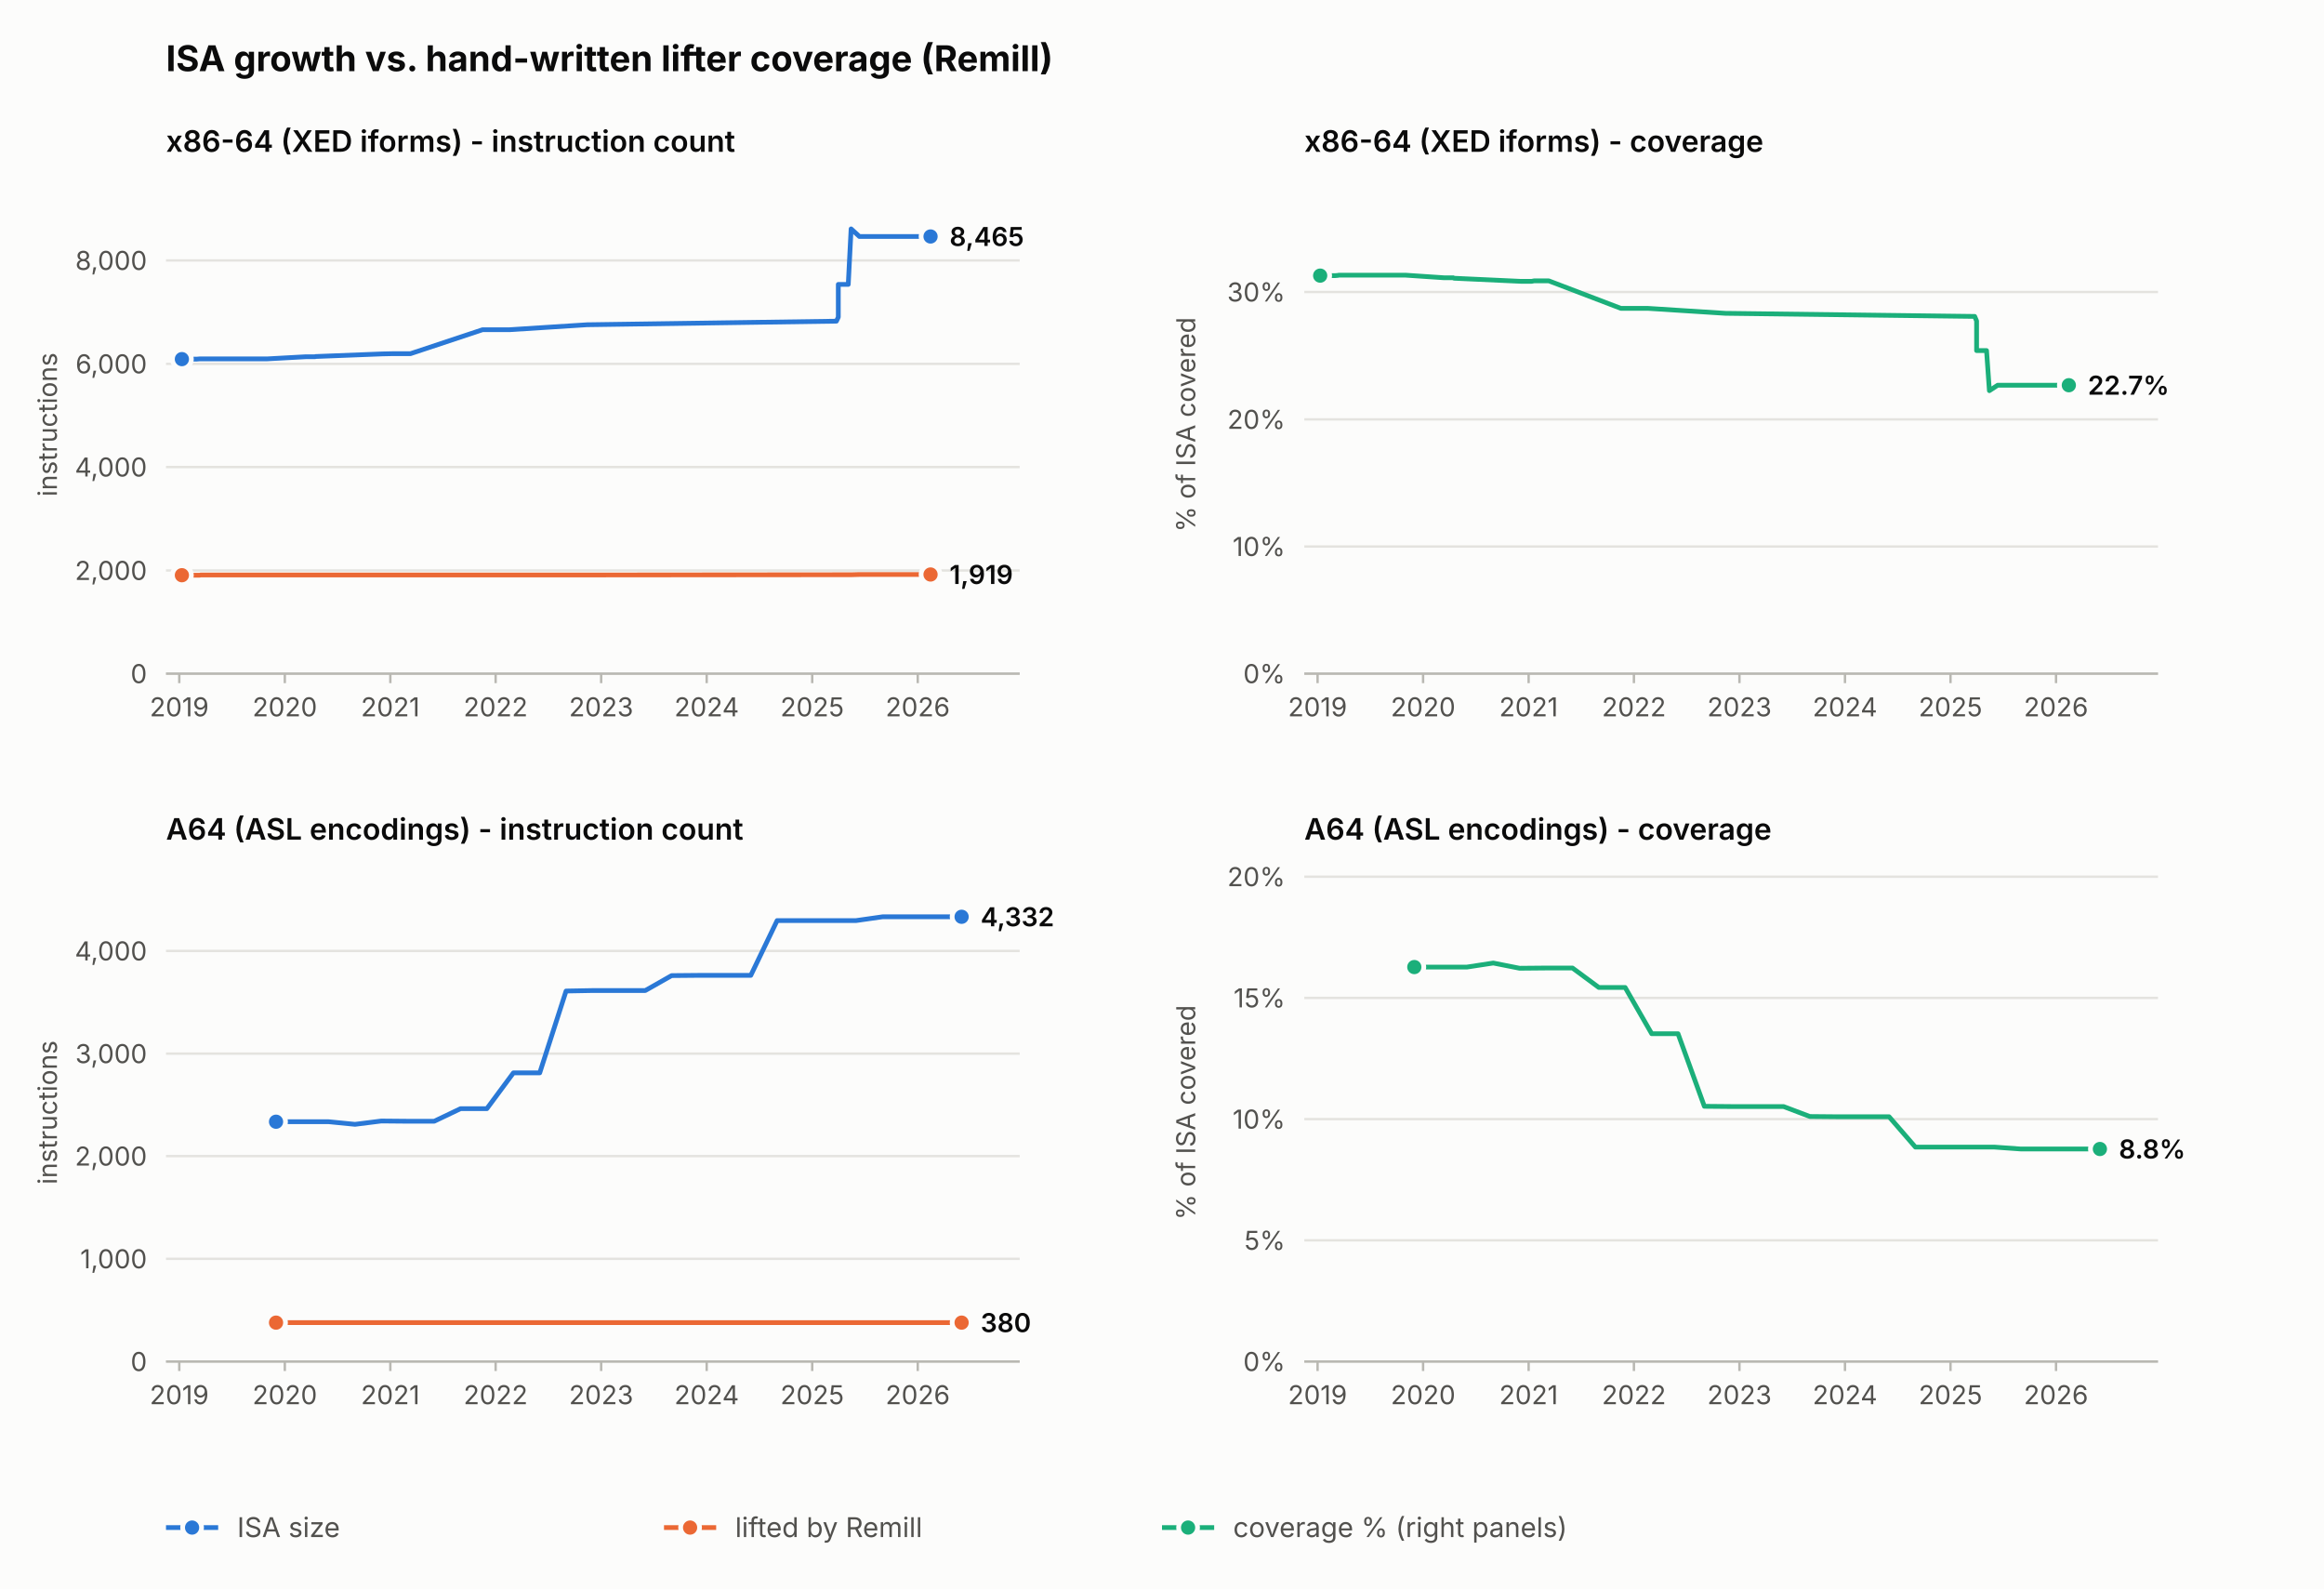
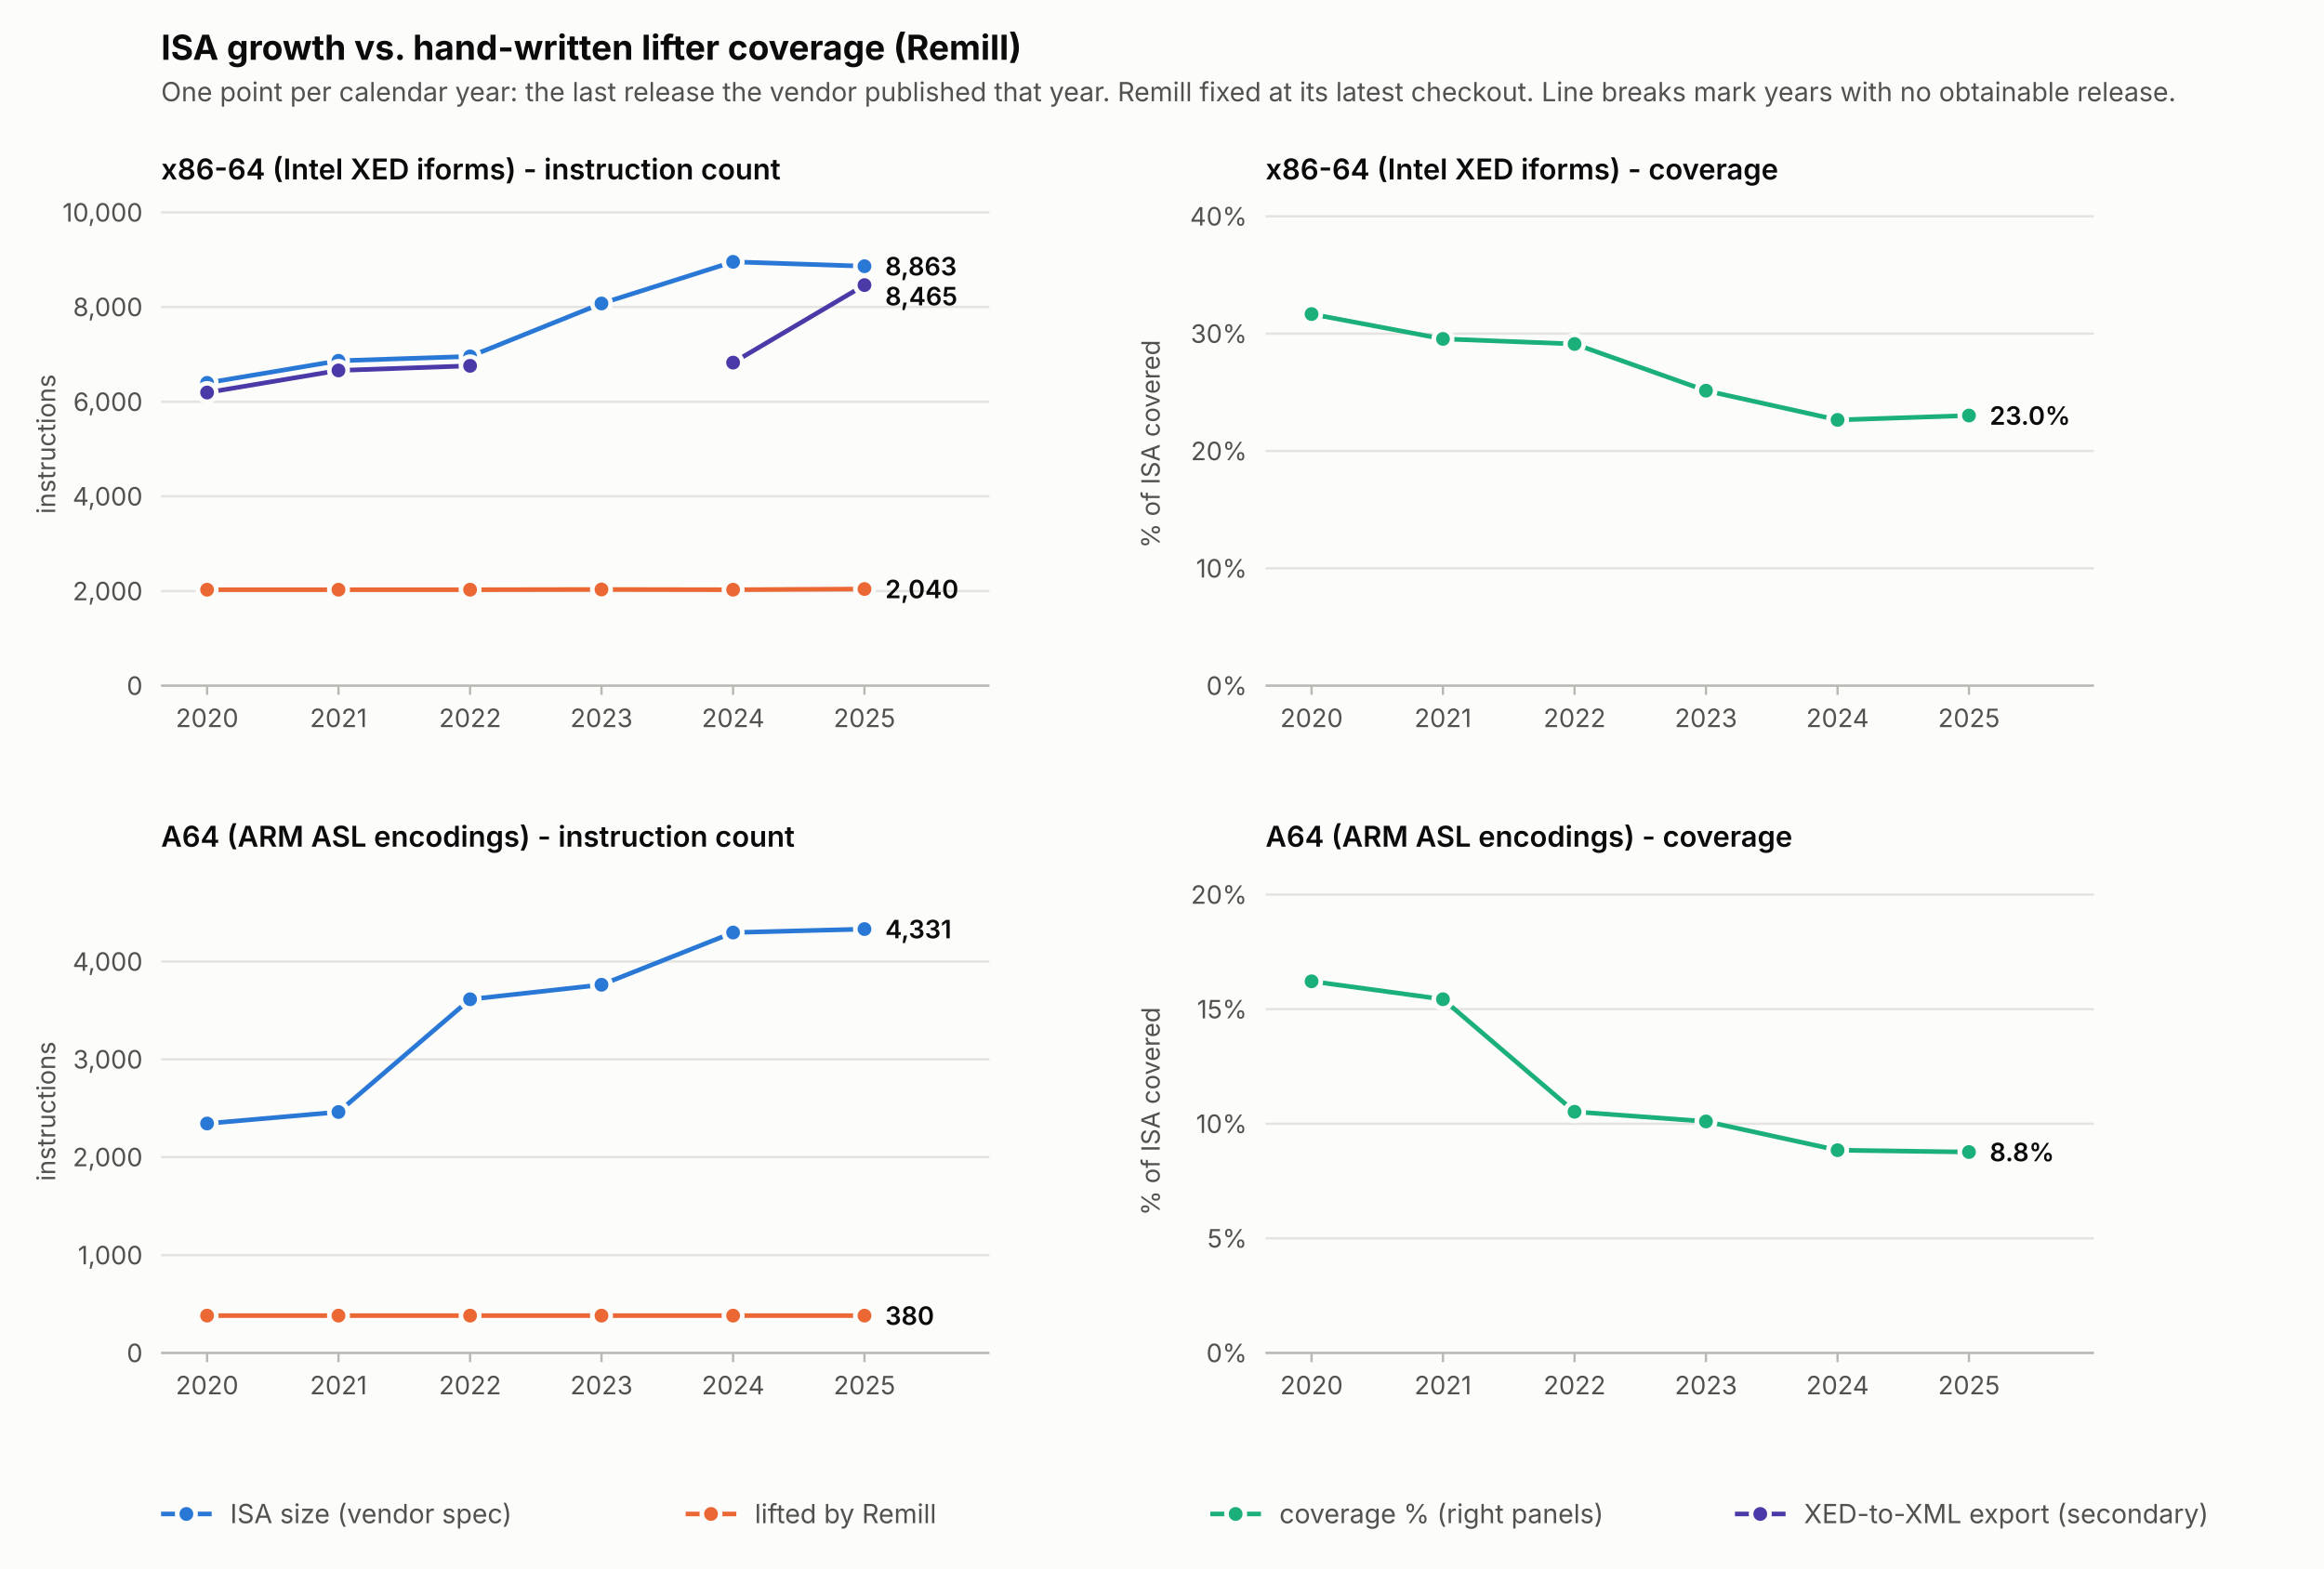
- <svg xmlns="http://www.w3.org/2000/svg" width="980" height="670" viewBox="0 0 980 670" font-family="Inter, Helvetica, Arial, sans-serif">
-   <rect width="980" height="670" fill="#fcfcfb" />
-   <text x="70" y="30" font-size="15" font-weight="700" fill="#0b0b0b">ISA growth vs. hand-written lifter coverage (Remill)</text>
-   <rect x="70" y="74" width="360" height="210" fill="#fcfcfb" />
-   <line x1="70" y1="284.0" x2="430" y2="284.0" stroke="#e4e3df" stroke-width="1" />
-   <text x="62" y="288.0" text-anchor="end" font-size="11" fill="#52514e">0</text>
-   <line x1="70" y1="240.5" x2="430" y2="240.5" stroke="#e4e3df" stroke-width="1" />
-   <text x="62" y="244.5" text-anchor="end" font-size="11" fill="#52514e">2,000</text>
-   <line x1="70" y1="196.9" x2="430" y2="196.9" stroke="#e4e3df" stroke-width="1" />
-   <text x="62" y="200.9" text-anchor="end" font-size="11" fill="#52514e">4,000</text>
-   <line x1="70" y1="153.4" x2="430" y2="153.4" stroke="#e4e3df" stroke-width="1" />
-   <text x="62" y="157.4" text-anchor="end" font-size="11" fill="#52514e">6,000</text>
-   <line x1="70" y1="109.8" x2="430" y2="109.8" stroke="#e4e3df" stroke-width="1" />
-   <text x="62" y="113.8" text-anchor="end" font-size="11" fill="#52514e">8,000</text>
-   <line x1="75.6" y1="284" x2="75.6" y2="288" stroke="#b9b8b2" stroke-width="1" />
-   <text x="75.6" y="302" text-anchor="middle" font-size="11" fill="#52514e">2019</text>
-   <line x1="120.1" y1="284" x2="120.1" y2="288" stroke="#b9b8b2" stroke-width="1" />
-   <text x="120.1" y="302" text-anchor="middle" font-size="11" fill="#52514e">2020</text>
-   <line x1="164.6" y1="284" x2="164.6" y2="288" stroke="#b9b8b2" stroke-width="1" />
-   <text x="164.6" y="302" text-anchor="middle" font-size="11" fill="#52514e">2021</text>
-   <line x1="209.0" y1="284" x2="209.0" y2="288" stroke="#b9b8b2" stroke-width="1" />
-   <text x="209.0" y="302" text-anchor="middle" font-size="11" fill="#52514e">2022</text>
-   <line x1="253.5" y1="284" x2="253.5" y2="288" stroke="#b9b8b2" stroke-width="1" />
-   <text x="253.5" y="302" text-anchor="middle" font-size="11" fill="#52514e">2023</text>
-   <line x1="298.0" y1="284" x2="298.0" y2="288" stroke="#b9b8b2" stroke-width="1" />
-   <text x="298.0" y="302" text-anchor="middle" font-size="11" fill="#52514e">2024</text>
-   <line x1="342.5" y1="284" x2="342.5" y2="288" stroke="#b9b8b2" stroke-width="1" />
-   <text x="342.5" y="302" text-anchor="middle" font-size="11" fill="#52514e">2025</text>
-   <line x1="387.0" y1="284" x2="387.0" y2="288" stroke="#b9b8b2" stroke-width="1" />
-   <text x="387.0" y="302" text-anchor="middle" font-size="11" fill="#52514e">2026</text>
-   <line x1="70" y1="284" x2="430" y2="284" stroke="#b9b8b2" stroke-width="1" />
-   <text x="70" y="64" font-size="12.5" font-weight="600" fill="#0b0b0b">x86-64 (XED iforms) - instruction count</text>
-   <text x="24" y="179.0" font-size="11" fill="#52514e" text-anchor="middle" transform="rotate(-90 24 179.0)">instructions</text>
-   <path d="M76.7,151.4 L76.8,151.4 L79.0,151.4 L79.1,151.4 L79.6,151.4 L83.0,151.4 L84.2,151.3 L84.6,151.3 L112.4,151.3 L112.6,151.3 L128.9,150.4 L128.9,150.4 L128.9,150.4 L132.8,150.4 L133.1,150.3 L161.2,149.2 L165.8,149.1 L165.9,149.1 L166.9,149.1 L167.2,149.1 L173.1,149.1 L203.5,139.0 L203.5,139.0 L204.2,139.0 L206.8,139.0 L207.4,139.0 L214.9,139.0 L214.9,139.0 L247.7,136.9 L248.2,136.9 L352.7,135.4 L353.5,133.7 L353.5,133.7 L353.5,119.9 L356.6,119.9 L357.7,119.9 L358.9,96.5 L362.4,99.7 L388.9,99.7 L392.4,99.7 L392.4,99.7" fill="none" stroke="#2a78d6" stroke-width="2" stroke-linejoin="round" stroke-linecap="round" />
-   <circle cx="76.7" cy="151.4" r="4" fill="#2a78d6" stroke="#fcfcfb" stroke-width="2" />
-   <circle cx="392.4" cy="99.7" r="4" fill="#2a78d6" stroke="#fcfcfb" stroke-width="2" />
-   <text x="400.4" y="103.7" font-size="11" font-weight="600" fill="#0b0b0b">8,465</text>
-   <path d="M76.7,242.5 L76.8,242.5 L79.0,242.5 L79.1,242.5 L79.6,242.5 L83.0,242.5 L84.2,242.5 L84.6,242.4 L112.4,242.4 L112.6,242.4 L128.9,242.4 L128.9,242.4 L128.9,242.4 L132.8,242.4 L133.1,242.4 L161.2,242.4 L165.8,242.4 L165.9,242.4 L166.9,242.4 L167.2,242.4 L173.1,242.4 L203.5,242.4 L203.5,242.4 L204.2,242.4 L206.8,242.4 L207.4,242.4 L214.9,242.4 L214.9,242.4 L247.7,242.4 L248.2,242.4 L352.7,242.3 L353.5,242.3 L353.5,242.3 L353.5,242.3 L356.6,242.3 L357.7,242.3 L358.9,242.3 L362.4,242.2 L388.9,242.2 L392.4,242.2 L392.4,242.2" fill="none" stroke="#eb6834" stroke-width="2" stroke-linejoin="round" stroke-linecap="round" />
-   <circle cx="76.7" cy="242.5" r="4" fill="#eb6834" stroke="#fcfcfb" stroke-width="2" />
-   <circle cx="392.4" cy="242.2" r="4" fill="#eb6834" stroke="#fcfcfb" stroke-width="2" />
-   <text x="400.4" y="246.2" font-size="11" font-weight="600" fill="#0b0b0b">1,919</text>
-   <rect x="550" y="74" width="360" height="210" fill="#fcfcfb" />
-   <line x1="550" y1="284.0" x2="910" y2="284.0" stroke="#e4e3df" stroke-width="1" />
-   <text x="542" y="288.0" text-anchor="end" font-size="11" fill="#52514e">0%</text>
-   <line x1="550" y1="230.4" x2="910" y2="230.4" stroke="#e4e3df" stroke-width="1" />
-   <text x="542" y="234.4" text-anchor="end" font-size="11" fill="#52514e">10%</text>
-   <line x1="550" y1="176.8" x2="910" y2="176.8" stroke="#e4e3df" stroke-width="1" />
-   <text x="542" y="180.8" text-anchor="end" font-size="11" fill="#52514e">20%</text>
-   <line x1="550" y1="123.1" x2="910" y2="123.1" stroke="#e4e3df" stroke-width="1" />
-   <text x="542" y="127.1" text-anchor="end" font-size="11" fill="#52514e">30%</text>
-   <line x1="555.6" y1="284" x2="555.6" y2="288" stroke="#b9b8b2" stroke-width="1" />
-   <text x="555.6" y="302" text-anchor="middle" font-size="11" fill="#52514e">2019</text>
-   <line x1="600.1" y1="284" x2="600.1" y2="288" stroke="#b9b8b2" stroke-width="1" />
-   <text x="600.1" y="302" text-anchor="middle" font-size="11" fill="#52514e">2020</text>
-   <line x1="644.6" y1="284" x2="644.6" y2="288" stroke="#b9b8b2" stroke-width="1" />
-   <text x="644.6" y="302" text-anchor="middle" font-size="11" fill="#52514e">2021</text>
-   <line x1="689.0" y1="284" x2="689.0" y2="288" stroke="#b9b8b2" stroke-width="1" />
-   <text x="689.0" y="302" text-anchor="middle" font-size="11" fill="#52514e">2022</text>
-   <line x1="733.5" y1="284" x2="733.5" y2="288" stroke="#b9b8b2" stroke-width="1" />
-   <text x="733.5" y="302" text-anchor="middle" font-size="11" fill="#52514e">2023</text>
-   <line x1="778.0" y1="284" x2="778.0" y2="288" stroke="#b9b8b2" stroke-width="1" />
-   <text x="778.0" y="302" text-anchor="middle" font-size="11" fill="#52514e">2024</text>
-   <line x1="822.5" y1="284" x2="822.5" y2="288" stroke="#b9b8b2" stroke-width="1" />
-   <text x="822.5" y="302" text-anchor="middle" font-size="11" fill="#52514e">2025</text>
-   <line x1="867.0" y1="284" x2="867.0" y2="288" stroke="#b9b8b2" stroke-width="1" />
-   <text x="867.0" y="302" text-anchor="middle" font-size="11" fill="#52514e">2026</text>
-   <line x1="550" y1="284" x2="910" y2="284" stroke="#b9b8b2" stroke-width="1" />
-   <text x="550" y="64" font-size="12.5" font-weight="600" fill="#0b0b0b">x86-64 (XED iforms) - coverage</text>
-   <text x="504" y="179.0" font-size="11" fill="#52514e" text-anchor="middle" transform="rotate(-90 504 179.0)">% of ISA covered</text>
-   <path d="M556.7,116.2 L556.8,116.2 L559.0,116.2 L559.1,116.2 L559.6,116.2 L563.0,116.2 L564.2,116.1 L564.6,116.0 L592.4,116.0 L592.6,116.0 L608.9,117.1 L608.9,117.1 L608.9,117.1 L612.8,117.1 L613.1,117.3 L641.2,118.6 L645.8,118.6 L645.9,118.6 L646.9,118.4 L647.2,118.4 L653.1,118.4 L683.5,130.0 L683.5,130.0 L684.2,130.0 L686.8,130.0 L687.4,130.0 L694.9,130.0 L694.9,130.0 L727.7,132.1 L728.2,132.1 L832.7,133.4 L833.5,135.3 L833.5,135.3 L833.5,147.8 L836.6,147.8 L837.7,147.8 L838.9,164.7 L842.4,162.4 L868.9,162.4 L872.4,162.4 L872.4,162.4" fill="none" stroke="#1baf7a" stroke-width="2" stroke-linejoin="round" stroke-linecap="round" />
-   <circle cx="556.7" cy="116.2" r="4" fill="#1baf7a" stroke="#fcfcfb" stroke-width="2" />
-   <circle cx="872.4" cy="162.4" r="4" fill="#1baf7a" stroke="#fcfcfb" stroke-width="2" />
-   <text x="880.4" y="166.4" font-size="11" font-weight="600" fill="#0b0b0b">22.7%</text>
-   <rect x="70" y="364" width="360" height="210" fill="#fcfcfb" />
-   <line x1="70" y1="574.0" x2="430" y2="574.0" stroke="#e4e3df" stroke-width="1" />
-   <text x="62" y="578.0" text-anchor="end" font-size="11" fill="#52514e">0</text>
-   <line x1="70" y1="530.7" x2="430" y2="530.7" stroke="#e4e3df" stroke-width="1" />
-   <text x="62" y="534.7" text-anchor="end" font-size="11" fill="#52514e">1,000</text>
-   <line x1="70" y1="487.4" x2="430" y2="487.4" stroke="#e4e3df" stroke-width="1" />
-   <text x="62" y="491.4" text-anchor="end" font-size="11" fill="#52514e">2,000</text>
-   <line x1="70" y1="444.2" x2="430" y2="444.2" stroke="#e4e3df" stroke-width="1" />
-   <text x="62" y="448.2" text-anchor="end" font-size="11" fill="#52514e">3,000</text>
-   <line x1="70" y1="400.9" x2="430" y2="400.9" stroke="#e4e3df" stroke-width="1" />
-   <text x="62" y="404.9" text-anchor="end" font-size="11" fill="#52514e">4,000</text>
-   <line x1="75.6" y1="574" x2="75.6" y2="578" stroke="#b9b8b2" stroke-width="1" />
-   <text x="75.6" y="592" text-anchor="middle" font-size="11" fill="#52514e">2019</text>
-   <line x1="120.1" y1="574" x2="120.1" y2="578" stroke="#b9b8b2" stroke-width="1" />
-   <text x="120.1" y="592" text-anchor="middle" font-size="11" fill="#52514e">2020</text>
-   <line x1="164.6" y1="574" x2="164.6" y2="578" stroke="#b9b8b2" stroke-width="1" />
-   <text x="164.6" y="592" text-anchor="middle" font-size="11" fill="#52514e">2021</text>
-   <line x1="209.0" y1="574" x2="209.0" y2="578" stroke="#b9b8b2" stroke-width="1" />
-   <text x="209.0" y="592" text-anchor="middle" font-size="11" fill="#52514e">2022</text>
-   <line x1="253.5" y1="574" x2="253.5" y2="578" stroke="#b9b8b2" stroke-width="1" />
-   <text x="253.5" y="592" text-anchor="middle" font-size="11" fill="#52514e">2023</text>
-   <line x1="298.0" y1="574" x2="298.0" y2="578" stroke="#b9b8b2" stroke-width="1" />
-   <text x="298.0" y="592" text-anchor="middle" font-size="11" fill="#52514e">2024</text>
-   <line x1="342.5" y1="574" x2="342.5" y2="578" stroke="#b9b8b2" stroke-width="1" />
-   <text x="342.5" y="592" text-anchor="middle" font-size="11" fill="#52514e">2025</text>
-   <line x1="387.0" y1="574" x2="387.0" y2="578" stroke="#b9b8b2" stroke-width="1" />
-   <text x="387.0" y="592" text-anchor="middle" font-size="11" fill="#52514e">2026</text>
-   <line x1="70" y1="574" x2="430" y2="574" stroke="#b9b8b2" stroke-width="1" />
-   <text x="70" y="354" font-size="12.5" font-weight="600" fill="#0b0b0b">A64 (ASL encodings) - instruction count</text>
-   <text x="24" y="469.0" font-size="11" fill="#52514e" text-anchor="middle" transform="rotate(-90 24 469.0)">instructions</text>
-   <path d="M116.4,472.9 L127.5,472.9 L138.6,472.9 L149.7,474.0 L160.8,472.6 L172.0,472.7 L183.1,472.7 L194.2,467.4 L205.3,467.4 L216.5,452.3 L227.6,452.3 L238.7,417.8 L249.8,417.6 L260.9,417.6 L272.1,417.6 L283.2,411.3 L294.3,411.2 L316.6,411.2 L327.7,388.1 L338.8,388.1 L361.0,388.1 L372.2,386.5 L383.3,386.5 L394.4,386.5 L405.5,386.5" fill="none" stroke="#2a78d6" stroke-width="2" stroke-linejoin="round" stroke-linecap="round" />
-   <circle cx="116.4" cy="472.9" r="4" fill="#2a78d6" stroke="#fcfcfb" stroke-width="2" />
-   <circle cx="405.5" cy="386.5" r="4" fill="#2a78d6" stroke="#fcfcfb" stroke-width="2" />
-   <text x="413.5" y="390.5" font-size="11" font-weight="600" fill="#0b0b0b">4,332</text>
-   <path d="M116.4,557.6 L127.5,557.6 L138.6,557.6 L149.7,557.6 L160.8,557.6 L172.0,557.6 L183.1,557.6 L194.2,557.6 L205.3,557.6 L216.5,557.6 L227.6,557.6 L238.7,557.6 L249.8,557.6 L260.9,557.6 L272.1,557.6 L283.2,557.6 L294.3,557.6 L316.6,557.6 L327.7,557.6 L338.8,557.6 L361.0,557.6 L372.2,557.6 L383.3,557.6 L394.4,557.6 L405.5,557.6" fill="none" stroke="#eb6834" stroke-width="2" stroke-linejoin="round" stroke-linecap="round" />
-   <circle cx="116.4" cy="557.6" r="4" fill="#eb6834" stroke="#fcfcfb" stroke-width="2" />
-   <circle cx="405.5" cy="557.6" r="4" fill="#eb6834" stroke="#fcfcfb" stroke-width="2" />
-   <text x="413.5" y="561.6" font-size="11" font-weight="600" fill="#0b0b0b">380</text>
-   <rect x="550" y="364" width="360" height="210" fill="#fcfcfb" />
-   <line x1="550" y1="574.0" x2="910" y2="574.0" stroke="#e4e3df" stroke-width="1" />
-   <text x="542" y="578.0" text-anchor="end" font-size="11" fill="#52514e">0%</text>
-   <line x1="550" y1="522.9" x2="910" y2="522.9" stroke="#e4e3df" stroke-width="1" />
-   <text x="542" y="526.9" text-anchor="end" font-size="11" fill="#52514e">5%</text>
-   <line x1="550" y1="471.8" x2="910" y2="471.8" stroke="#e4e3df" stroke-width="1" />
-   <text x="542" y="475.8" text-anchor="end" font-size="11" fill="#52514e">10%</text>
-   <line x1="550" y1="420.7" x2="910" y2="420.7" stroke="#e4e3df" stroke-width="1" />
-   <text x="542" y="424.7" text-anchor="end" font-size="11" fill="#52514e">15%</text>
-   <line x1="550" y1="369.6" x2="910" y2="369.6" stroke="#e4e3df" stroke-width="1" />
-   <text x="542" y="373.6" text-anchor="end" font-size="11" fill="#52514e">20%</text>
-   <line x1="555.6" y1="574" x2="555.6" y2="578" stroke="#b9b8b2" stroke-width="1" />
-   <text x="555.6" y="592" text-anchor="middle" font-size="11" fill="#52514e">2019</text>
-   <line x1="600.1" y1="574" x2="600.1" y2="578" stroke="#b9b8b2" stroke-width="1" />
-   <text x="600.1" y="592" text-anchor="middle" font-size="11" fill="#52514e">2020</text>
-   <line x1="644.6" y1="574" x2="644.6" y2="578" stroke="#b9b8b2" stroke-width="1" />
-   <text x="644.6" y="592" text-anchor="middle" font-size="11" fill="#52514e">2021</text>
-   <line x1="689.0" y1="574" x2="689.0" y2="578" stroke="#b9b8b2" stroke-width="1" />
-   <text x="689.0" y="592" text-anchor="middle" font-size="11" fill="#52514e">2022</text>
-   <line x1="733.5" y1="574" x2="733.5" y2="578" stroke="#b9b8b2" stroke-width="1" />
-   <text x="733.5" y="592" text-anchor="middle" font-size="11" fill="#52514e">2023</text>
-   <line x1="778.0" y1="574" x2="778.0" y2="578" stroke="#b9b8b2" stroke-width="1" />
-   <text x="778.0" y="592" text-anchor="middle" font-size="11" fill="#52514e">2024</text>
-   <line x1="822.5" y1="574" x2="822.5" y2="578" stroke="#b9b8b2" stroke-width="1" />
-   <text x="822.5" y="592" text-anchor="middle" font-size="11" fill="#52514e">2025</text>
-   <line x1="867.0" y1="574" x2="867.0" y2="578" stroke="#b9b8b2" stroke-width="1" />
-   <text x="867.0" y="592" text-anchor="middle" font-size="11" fill="#52514e">2026</text>
-   <line x1="550" y1="574" x2="910" y2="574" stroke="#b9b8b2" stroke-width="1" />
-   <text x="550" y="354" font-size="12.5" font-weight="600" fill="#0b0b0b">A64 (ASL encodings) - coverage</text>
-   <text x="504" y="469.0" font-size="11" fill="#52514e" text-anchor="middle" transform="rotate(-90 504 469.0)">% of ISA covered</text>
-   <path d="M596.4,407.7 L607.5,407.7 L618.6,407.7 L629.7,406.0 L640.8,408.2 L652.0,408.1 L663.1,408.1 L674.2,416.3 L685.3,416.3 L696.5,435.8 L707.6,435.8 L718.7,466.4 L729.8,466.5 L740.9,466.5 L752.1,466.5 L763.2,470.7 L774.3,470.8 L796.6,470.8 L807.7,483.6 L818.8,483.6 L841.0,483.6 L852.2,484.4 L863.3,484.4 L874.4,484.4 L885.5,484.4" fill="none" stroke="#1baf7a" stroke-width="2" stroke-linejoin="round" stroke-linecap="round" />
-   <circle cx="596.4" cy="407.7" r="4" fill="#1baf7a" stroke="#fcfcfb" stroke-width="2" />
-   <circle cx="885.5" cy="484.4" r="4" fill="#1baf7a" stroke="#fcfcfb" stroke-width="2" />
-   <text x="893.5" y="488.4" font-size="11" font-weight="600" fill="#0b0b0b">8.8%</text>
+ <svg xmlns="http://www.w3.org/2000/svg" width="1010" height="682" viewBox="0 0 1010 682" font-family="Inter, Helvetica, Arial, sans-serif">
+   <rect width="1010" height="682" fill="#fcfcfb" />
+   <text x="70" y="26" font-size="15" font-weight="700" fill="#0b0b0b">ISA growth vs. hand-written lifter coverage (Remill)</text>
+   <text x="70" y="44" font-size="11.5" fill="#52514e">One point per calendar year: the last release the vendor published that year. Remill fixed at its latest checkout. Line breaks mark years with no obtainable release.</text>
+   <rect x="70" y="88" width="360" height="210" fill="#fcfcfb" />
+   <line x1="70" y1="298.0" x2="430" y2="298.0" stroke="#e4e3df" stroke-width="1" />
+   <text x="62" y="302.0" text-anchor="end" font-size="11" fill="#52514e">0</text>
+   <line x1="70" y1="256.9" x2="430" y2="256.9" stroke="#e4e3df" stroke-width="1" />
+   <text x="62" y="260.9" text-anchor="end" font-size="11" fill="#52514e">2,000</text>
+   <line x1="70" y1="215.7" x2="430" y2="215.7" stroke="#e4e3df" stroke-width="1" />
+   <text x="62" y="219.7" text-anchor="end" font-size="11" fill="#52514e">4,000</text>
+   <line x1="70" y1="174.6" x2="430" y2="174.6" stroke="#e4e3df" stroke-width="1" />
+   <text x="62" y="178.6" text-anchor="end" font-size="11" fill="#52514e">6,000</text>
+   <line x1="70" y1="133.4" x2="430" y2="133.4" stroke="#e4e3df" stroke-width="1" />
+   <text x="62" y="137.4" text-anchor="end" font-size="11" fill="#52514e">8,000</text>
+   <line x1="70" y1="92.3" x2="430" y2="92.3" stroke="#e4e3df" stroke-width="1" />
+   <text x="62" y="96.3" text-anchor="end" font-size="11" fill="#52514e">10,000</text>
+   <line x1="90.0" y1="298" x2="90.0" y2="302" stroke="#b9b8b2" stroke-width="1" />
+   <text x="90.0" y="316" text-anchor="middle" font-size="11" fill="#52514e">2020</text>
+   <line x1="147.1" y1="298" x2="147.1" y2="302" stroke="#b9b8b2" stroke-width="1" />
+   <text x="147.1" y="316" text-anchor="middle" font-size="11" fill="#52514e">2021</text>
+   <line x1="204.3" y1="298" x2="204.3" y2="302" stroke="#b9b8b2" stroke-width="1" />
+   <text x="204.3" y="316" text-anchor="middle" font-size="11" fill="#52514e">2022</text>
+   <line x1="261.4" y1="298" x2="261.4" y2="302" stroke="#b9b8b2" stroke-width="1" />
+   <text x="261.4" y="316" text-anchor="middle" font-size="11" fill="#52514e">2023</text>
+   <line x1="318.6" y1="298" x2="318.6" y2="302" stroke="#b9b8b2" stroke-width="1" />
+   <text x="318.6" y="316" text-anchor="middle" font-size="11" fill="#52514e">2024</text>
+   <line x1="375.7" y1="298" x2="375.7" y2="302" stroke="#b9b8b2" stroke-width="1" />
+   <text x="375.7" y="316" text-anchor="middle" font-size="11" fill="#52514e">2025</text>
+   <line x1="70" y1="298" x2="430" y2="298" stroke="#b9b8b2" stroke-width="1" />
+   <text x="70" y="78" font-size="12.5" font-weight="600" fill="#0b0b0b">x86-64 (Intel XED iforms) - instruction count</text>
+   <text x="24" y="193.0" font-size="11" fill="#52514e" text-anchor="middle" transform="rotate(-90 24 193.0)">instructions</text>
+   <path d="M90.0,166.4 L147.1,156.8 L204.3,154.9 L261.4,131.9 L318.6,113.8 L375.7,115.7" fill="none" stroke="#2a78d6" stroke-width="2" stroke-linejoin="round" stroke-linecap="round" />
+   <circle cx="90.0" cy="166.4" r="4" fill="#2a78d6" stroke="#fcfcfb" stroke-width="2" />
+   <circle cx="147.1" cy="156.8" r="4" fill="#2a78d6" stroke="#fcfcfb" stroke-width="2" />
+   <circle cx="204.3" cy="154.9" r="4" fill="#2a78d6" stroke="#fcfcfb" stroke-width="2" />
+   <circle cx="261.4" cy="131.9" r="4" fill="#2a78d6" stroke="#fcfcfb" stroke-width="2" />
+   <circle cx="318.6" cy="113.8" r="4" fill="#2a78d6" stroke="#fcfcfb" stroke-width="2" />
+   <circle cx="375.7" cy="115.7" r="4" fill="#2a78d6" stroke="#fcfcfb" stroke-width="2" />
+   <path d="M90.0,170.6 L147.1,161.0 L204.3,159.0" fill="none" stroke="#4a3aa7" stroke-width="2" stroke-linejoin="round" stroke-linecap="round" />
+   <path d="M318.6,157.6 L375.7,123.9" fill="none" stroke="#4a3aa7" stroke-width="2" stroke-linejoin="round" stroke-linecap="round" />
+   <circle cx="90.0" cy="170.6" r="4" fill="#4a3aa7" stroke="#fcfcfb" stroke-width="2" />
+   <circle cx="147.1" cy="161.0" r="4" fill="#4a3aa7" stroke="#fcfcfb" stroke-width="2" />
+   <circle cx="204.3" cy="159.0" r="4" fill="#4a3aa7" stroke="#fcfcfb" stroke-width="2" />
+   <circle cx="318.6" cy="157.6" r="4" fill="#4a3aa7" stroke="#fcfcfb" stroke-width="2" />
+   <circle cx="375.7" cy="123.9" r="4" fill="#4a3aa7" stroke="#fcfcfb" stroke-width="2" />
+   <path d="M90.0,256.3 L147.1,256.3 L204.3,256.3 L261.4,256.2 L318.6,256.3 L375.7,256.0" fill="none" stroke="#eb6834" stroke-width="2" stroke-linejoin="round" stroke-linecap="round" />
+   <circle cx="90.0" cy="256.3" r="4" fill="#eb6834" stroke="#fcfcfb" stroke-width="2" />
+   <circle cx="147.1" cy="256.3" r="4" fill="#eb6834" stroke="#fcfcfb" stroke-width="2" />
+   <circle cx="204.3" cy="256.3" r="4" fill="#eb6834" stroke="#fcfcfb" stroke-width="2" />
+   <circle cx="261.4" cy="256.2" r="4" fill="#eb6834" stroke="#fcfcfb" stroke-width="2" />
+   <circle cx="318.6" cy="256.3" r="4" fill="#eb6834" stroke="#fcfcfb" stroke-width="2" />
+   <circle cx="375.7" cy="256.0" r="4" fill="#eb6834" stroke="#fcfcfb" stroke-width="2" />
+   <text x="384.7" y="119.7" font-size="11" font-weight="600" fill="#0b0b0b">8,863</text>
+   <text x="384.7" y="132.7" font-size="11" font-weight="600" fill="#0b0b0b">8,465</text>
+   <text x="384.7" y="260.0" font-size="11" font-weight="600" fill="#0b0b0b">2,040</text>
+   <rect x="550" y="88" width="360" height="210" fill="#fcfcfb" />
+   <line x1="550" y1="298.0" x2="910" y2="298.0" stroke="#e4e3df" stroke-width="1" />
+   <text x="542" y="302.0" text-anchor="end" font-size="11" fill="#52514e">0%</text>
+   <line x1="550" y1="247.0" x2="910" y2="247.0" stroke="#e4e3df" stroke-width="1" />
+   <text x="542" y="251.0" text-anchor="end" font-size="11" fill="#52514e">10%</text>
+   <line x1="550" y1="196.0" x2="910" y2="196.0" stroke="#e4e3df" stroke-width="1" />
+   <text x="542" y="200.0" text-anchor="end" font-size="11" fill="#52514e">20%</text>
+   <line x1="550" y1="145.0" x2="910" y2="145.0" stroke="#e4e3df" stroke-width="1" />
+   <text x="542" y="149.0" text-anchor="end" font-size="11" fill="#52514e">30%</text>
+   <line x1="550" y1="94.0" x2="910" y2="94.0" stroke="#e4e3df" stroke-width="1" />
+   <text x="542" y="98.0" text-anchor="end" font-size="11" fill="#52514e">40%</text>
+   <line x1="570.0" y1="298" x2="570.0" y2="302" stroke="#b9b8b2" stroke-width="1" />
+   <text x="570.0" y="316" text-anchor="middle" font-size="11" fill="#52514e">2020</text>
+   <line x1="627.1" y1="298" x2="627.1" y2="302" stroke="#b9b8b2" stroke-width="1" />
+   <text x="627.1" y="316" text-anchor="middle" font-size="11" fill="#52514e">2021</text>
+   <line x1="684.3" y1="298" x2="684.3" y2="302" stroke="#b9b8b2" stroke-width="1" />
+   <text x="684.3" y="316" text-anchor="middle" font-size="11" fill="#52514e">2022</text>
+   <line x1="741.4" y1="298" x2="741.4" y2="302" stroke="#b9b8b2" stroke-width="1" />
+   <text x="741.4" y="316" text-anchor="middle" font-size="11" fill="#52514e">2023</text>
+   <line x1="798.6" y1="298" x2="798.6" y2="302" stroke="#b9b8b2" stroke-width="1" />
+   <text x="798.6" y="316" text-anchor="middle" font-size="11" fill="#52514e">2024</text>
+   <line x1="855.7" y1="298" x2="855.7" y2="302" stroke="#b9b8b2" stroke-width="1" />
+   <text x="855.7" y="316" text-anchor="middle" font-size="11" fill="#52514e">2025</text>
+   <line x1="550" y1="298" x2="910" y2="298" stroke="#b9b8b2" stroke-width="1" />
+   <text x="550" y="78" font-size="12.5" font-weight="600" fill="#0b0b0b">x86-64 (Intel XED iforms) - coverage</text>
+   <text x="504" y="193.0" font-size="11" fill="#52514e" text-anchor="middle" transform="rotate(-90 504 193.0)">% of ISA covered</text>
+   <path d="M570.0,136.5 L627.1,147.3 L684.3,149.5 L741.4,169.8 L798.6,182.5 L855.7,180.6" fill="none" stroke="#1baf7a" stroke-width="2" stroke-linejoin="round" stroke-linecap="round" />
+   <circle cx="570.0" cy="136.5" r="4" fill="#1baf7a" stroke="#fcfcfb" stroke-width="2" />
+   <circle cx="627.1" cy="147.3" r="4" fill="#1baf7a" stroke="#fcfcfb" stroke-width="2" />
+   <circle cx="684.3" cy="149.5" r="4" fill="#1baf7a" stroke="#fcfcfb" stroke-width="2" />
+   <circle cx="741.4" cy="169.8" r="4" fill="#1baf7a" stroke="#fcfcfb" stroke-width="2" />
+   <circle cx="798.6" cy="182.5" r="4" fill="#1baf7a" stroke="#fcfcfb" stroke-width="2" />
+   <circle cx="855.7" cy="180.6" r="4" fill="#1baf7a" stroke="#fcfcfb" stroke-width="2" />
+   <text x="864.7" y="184.6" font-size="11" font-weight="600" fill="#0b0b0b">23.0%</text>
+   <rect x="70" y="378" width="360" height="210" fill="#fcfcfb" />
+   <line x1="70" y1="588.0" x2="430" y2="588.0" stroke="#e4e3df" stroke-width="1" />
+   <text x="62" y="592.0" text-anchor="end" font-size="11" fill="#52514e">0</text>
+   <line x1="70" y1="545.5" x2="430" y2="545.5" stroke="#e4e3df" stroke-width="1" />
+   <text x="62" y="549.5" text-anchor="end" font-size="11" fill="#52514e">1,000</text>
+   <line x1="70" y1="502.9" x2="430" y2="502.9" stroke="#e4e3df" stroke-width="1" />
+   <text x="62" y="506.9" text-anchor="end" font-size="11" fill="#52514e">2,000</text>
+   <line x1="70" y1="460.4" x2="430" y2="460.4" stroke="#e4e3df" stroke-width="1" />
+   <text x="62" y="464.4" text-anchor="end" font-size="11" fill="#52514e">3,000</text>
+   <line x1="70" y1="417.9" x2="430" y2="417.9" stroke="#e4e3df" stroke-width="1" />
+   <text x="62" y="421.9" text-anchor="end" font-size="11" fill="#52514e">4,000</text>
+   <line x1="90.0" y1="588" x2="90.0" y2="592" stroke="#b9b8b2" stroke-width="1" />
+   <text x="90.0" y="606" text-anchor="middle" font-size="11" fill="#52514e">2020</text>
+   <line x1="147.1" y1="588" x2="147.1" y2="592" stroke="#b9b8b2" stroke-width="1" />
+   <text x="147.1" y="606" text-anchor="middle" font-size="11" fill="#52514e">2021</text>
+   <line x1="204.3" y1="588" x2="204.3" y2="592" stroke="#b9b8b2" stroke-width="1" />
+   <text x="204.3" y="606" text-anchor="middle" font-size="11" fill="#52514e">2022</text>
+   <line x1="261.4" y1="588" x2="261.4" y2="592" stroke="#b9b8b2" stroke-width="1" />
+   <text x="261.4" y="606" text-anchor="middle" font-size="11" fill="#52514e">2023</text>
+   <line x1="318.6" y1="588" x2="318.6" y2="592" stroke="#b9b8b2" stroke-width="1" />
+   <text x="318.6" y="606" text-anchor="middle" font-size="11" fill="#52514e">2024</text>
+   <line x1="375.7" y1="588" x2="375.7" y2="592" stroke="#b9b8b2" stroke-width="1" />
+   <text x="375.7" y="606" text-anchor="middle" font-size="11" fill="#52514e">2025</text>
+   <line x1="70" y1="588" x2="430" y2="588" stroke="#b9b8b2" stroke-width="1" />
+   <text x="70" y="368" font-size="12.5" font-weight="600" fill="#0b0b0b">A64 (ARM ASL encodings) - instruction count</text>
+   <text x="24" y="483.0" font-size="11" fill="#52514e" text-anchor="middle" transform="rotate(-90 24 483.0)">instructions</text>
+   <path d="M90.0,488.3 L147.1,483.3 L204.3,434.3 L261.4,428.0 L318.6,405.3 L375.7,403.8" fill="none" stroke="#2a78d6" stroke-width="2" stroke-linejoin="round" stroke-linecap="round" />
+   <circle cx="90.0" cy="488.3" r="4" fill="#2a78d6" stroke="#fcfcfb" stroke-width="2" />
+   <circle cx="147.1" cy="483.3" r="4" fill="#2a78d6" stroke="#fcfcfb" stroke-width="2" />
+   <circle cx="204.3" cy="434.3" r="4" fill="#2a78d6" stroke="#fcfcfb" stroke-width="2" />
+   <circle cx="261.4" cy="428.0" r="4" fill="#2a78d6" stroke="#fcfcfb" stroke-width="2" />
+   <circle cx="318.6" cy="405.3" r="4" fill="#2a78d6" stroke="#fcfcfb" stroke-width="2" />
+   <circle cx="375.7" cy="403.8" r="4" fill="#2a78d6" stroke="#fcfcfb" stroke-width="2" />
+   <path d="M90.0,571.8 L147.1,571.8 L204.3,571.8 L261.4,571.8 L318.6,571.8 L375.7,571.8" fill="none" stroke="#eb6834" stroke-width="2" stroke-linejoin="round" stroke-linecap="round" />
+   <circle cx="90.0" cy="571.8" r="4" fill="#eb6834" stroke="#fcfcfb" stroke-width="2" />
+   <circle cx="147.1" cy="571.8" r="4" fill="#eb6834" stroke="#fcfcfb" stroke-width="2" />
+   <circle cx="204.3" cy="571.8" r="4" fill="#eb6834" stroke="#fcfcfb" stroke-width="2" />
+   <circle cx="261.4" cy="571.8" r="4" fill="#eb6834" stroke="#fcfcfb" stroke-width="2" />
+   <circle cx="318.6" cy="571.8" r="4" fill="#eb6834" stroke="#fcfcfb" stroke-width="2" />
+   <circle cx="375.7" cy="571.8" r="4" fill="#eb6834" stroke="#fcfcfb" stroke-width="2" />
+   <text x="384.7" y="407.8" font-size="11" font-weight="600" fill="#0b0b0b">4,331</text>
+   <text x="384.7" y="575.8" font-size="11" font-weight="600" fill="#0b0b0b">380</text>
+   <rect x="550" y="378" width="360" height="210" fill="#fcfcfb" />
+   <line x1="550" y1="588.0" x2="910" y2="588.0" stroke="#e4e3df" stroke-width="1" />
+   <text x="542" y="592.0" text-anchor="end" font-size="11" fill="#52514e">0%</text>
+   <line x1="550" y1="538.2" x2="910" y2="538.2" stroke="#e4e3df" stroke-width="1" />
+   <text x="542" y="542.2" text-anchor="end" font-size="11" fill="#52514e">5%</text>
+   <line x1="550" y1="488.4" x2="910" y2="488.4" stroke="#e4e3df" stroke-width="1" />
+   <text x="542" y="492.4" text-anchor="end" font-size="11" fill="#52514e">10%</text>
+   <line x1="550" y1="438.6" x2="910" y2="438.6" stroke="#e4e3df" stroke-width="1" />
+   <text x="542" y="442.6" text-anchor="end" font-size="11" fill="#52514e">15%</text>
+   <line x1="550" y1="388.8" x2="910" y2="388.8" stroke="#e4e3df" stroke-width="1" />
+   <text x="542" y="392.8" text-anchor="end" font-size="11" fill="#52514e">20%</text>
+   <line x1="570.0" y1="588" x2="570.0" y2="592" stroke="#b9b8b2" stroke-width="1" />
+   <text x="570.0" y="606" text-anchor="middle" font-size="11" fill="#52514e">2020</text>
+   <line x1="627.1" y1="588" x2="627.1" y2="592" stroke="#b9b8b2" stroke-width="1" />
+   <text x="627.1" y="606" text-anchor="middle" font-size="11" fill="#52514e">2021</text>
+   <line x1="684.3" y1="588" x2="684.3" y2="592" stroke="#b9b8b2" stroke-width="1" />
+   <text x="684.3" y="606" text-anchor="middle" font-size="11" fill="#52514e">2022</text>
+   <line x1="741.4" y1="588" x2="741.4" y2="592" stroke="#b9b8b2" stroke-width="1" />
+   <text x="741.4" y="606" text-anchor="middle" font-size="11" fill="#52514e">2023</text>
+   <line x1="798.6" y1="588" x2="798.6" y2="592" stroke="#b9b8b2" stroke-width="1" />
+   <text x="798.6" y="606" text-anchor="middle" font-size="11" fill="#52514e">2024</text>
+   <line x1="855.7" y1="588" x2="855.7" y2="592" stroke="#b9b8b2" stroke-width="1" />
+   <text x="855.7" y="606" text-anchor="middle" font-size="11" fill="#52514e">2025</text>
+   <line x1="550" y1="588" x2="910" y2="588" stroke="#b9b8b2" stroke-width="1" />
+   <text x="550" y="368" font-size="12.5" font-weight="600" fill="#0b0b0b">A64 (ARM ASL encodings) - coverage</text>
+   <text x="504" y="483.0" font-size="11" fill="#52514e" text-anchor="middle" transform="rotate(-90 504 483.0)">% of ISA covered</text>
+   <path d="M570.0,426.5 L627.1,434.3 L684.3,483.2 L741.4,487.4 L798.6,499.9 L855.7,500.7" fill="none" stroke="#1baf7a" stroke-width="2" stroke-linejoin="round" stroke-linecap="round" />
+   <circle cx="570.0" cy="426.5" r="4" fill="#1baf7a" stroke="#fcfcfb" stroke-width="2" />
+   <circle cx="627.1" cy="434.3" r="4" fill="#1baf7a" stroke="#fcfcfb" stroke-width="2" />
+   <circle cx="684.3" cy="483.2" r="4" fill="#1baf7a" stroke="#fcfcfb" stroke-width="2" />
+   <circle cx="741.4" cy="487.4" r="4" fill="#1baf7a" stroke="#fcfcfb" stroke-width="2" />
+   <circle cx="798.6" cy="499.9" r="4" fill="#1baf7a" stroke="#fcfcfb" stroke-width="2" />
+   <circle cx="855.7" cy="500.7" r="4" fill="#1baf7a" stroke="#fcfcfb" stroke-width="2" />
+   <text x="864.7" y="504.7" font-size="11" font-weight="600" fill="#0b0b0b">8.8%</text>
  <g font-size="11.5" fill="#52514e">
-     <line x1="70" y1="644" x2="92" y2="644" stroke="#2a78d6" stroke-width="2" />
-     <circle cx="81" cy="644" r="4" fill="#2a78d6" stroke="#fcfcfb" stroke-width="2" />
-     <text x="100" y="648" fill="#52514e">ISA size</text>
-     <line x1="280" y1="644" x2="302" y2="644" stroke="#eb6834" stroke-width="2" />
-     <circle cx="291" cy="644" r="4" fill="#eb6834" stroke="#fcfcfb" stroke-width="2" />
-     <text x="310" y="648" fill="#52514e">lifted by Remill</text>
-     <line x1="490" y1="644" x2="512" y2="644" stroke="#1baf7a" stroke-width="2" />
-     <circle cx="501" cy="644" r="4" fill="#1baf7a" stroke="#fcfcfb" stroke-width="2" />
-     <text x="520" y="648" fill="#52514e">coverage % (right panels)</text>
+     <line x1="70" y1="658" x2="92" y2="658" stroke="#2a78d6" stroke-width="2" />
+     <circle cx="81" cy="658" r="4" fill="#2a78d6" stroke="#fcfcfb" stroke-width="2" />
+     <text x="100" y="662" fill="#52514e">ISA size (vendor spec)</text>
+     <line x1="298" y1="658" x2="320" y2="658" stroke="#eb6834" stroke-width="2" />
+     <circle cx="309" cy="658" r="4" fill="#eb6834" stroke="#fcfcfb" stroke-width="2" />
+     <text x="328" y="662" fill="#52514e">lifted by Remill</text>
+     <line x1="526" y1="658" x2="548" y2="658" stroke="#1baf7a" stroke-width="2" />
+     <circle cx="537" cy="658" r="4" fill="#1baf7a" stroke="#fcfcfb" stroke-width="2" />
+     <text x="556" y="662" fill="#52514e">coverage % (right panels)</text>
+     <line x1="754" y1="658" x2="776" y2="658" stroke="#4a3aa7" stroke-width="2" />
+     <circle cx="765" cy="658" r="4" fill="#4a3aa7" stroke="#fcfcfb" stroke-width="2" />
+     <text x="784" y="662" fill="#52514e">XED-to-XML export (secondary)</text>
  </g>
</svg>
